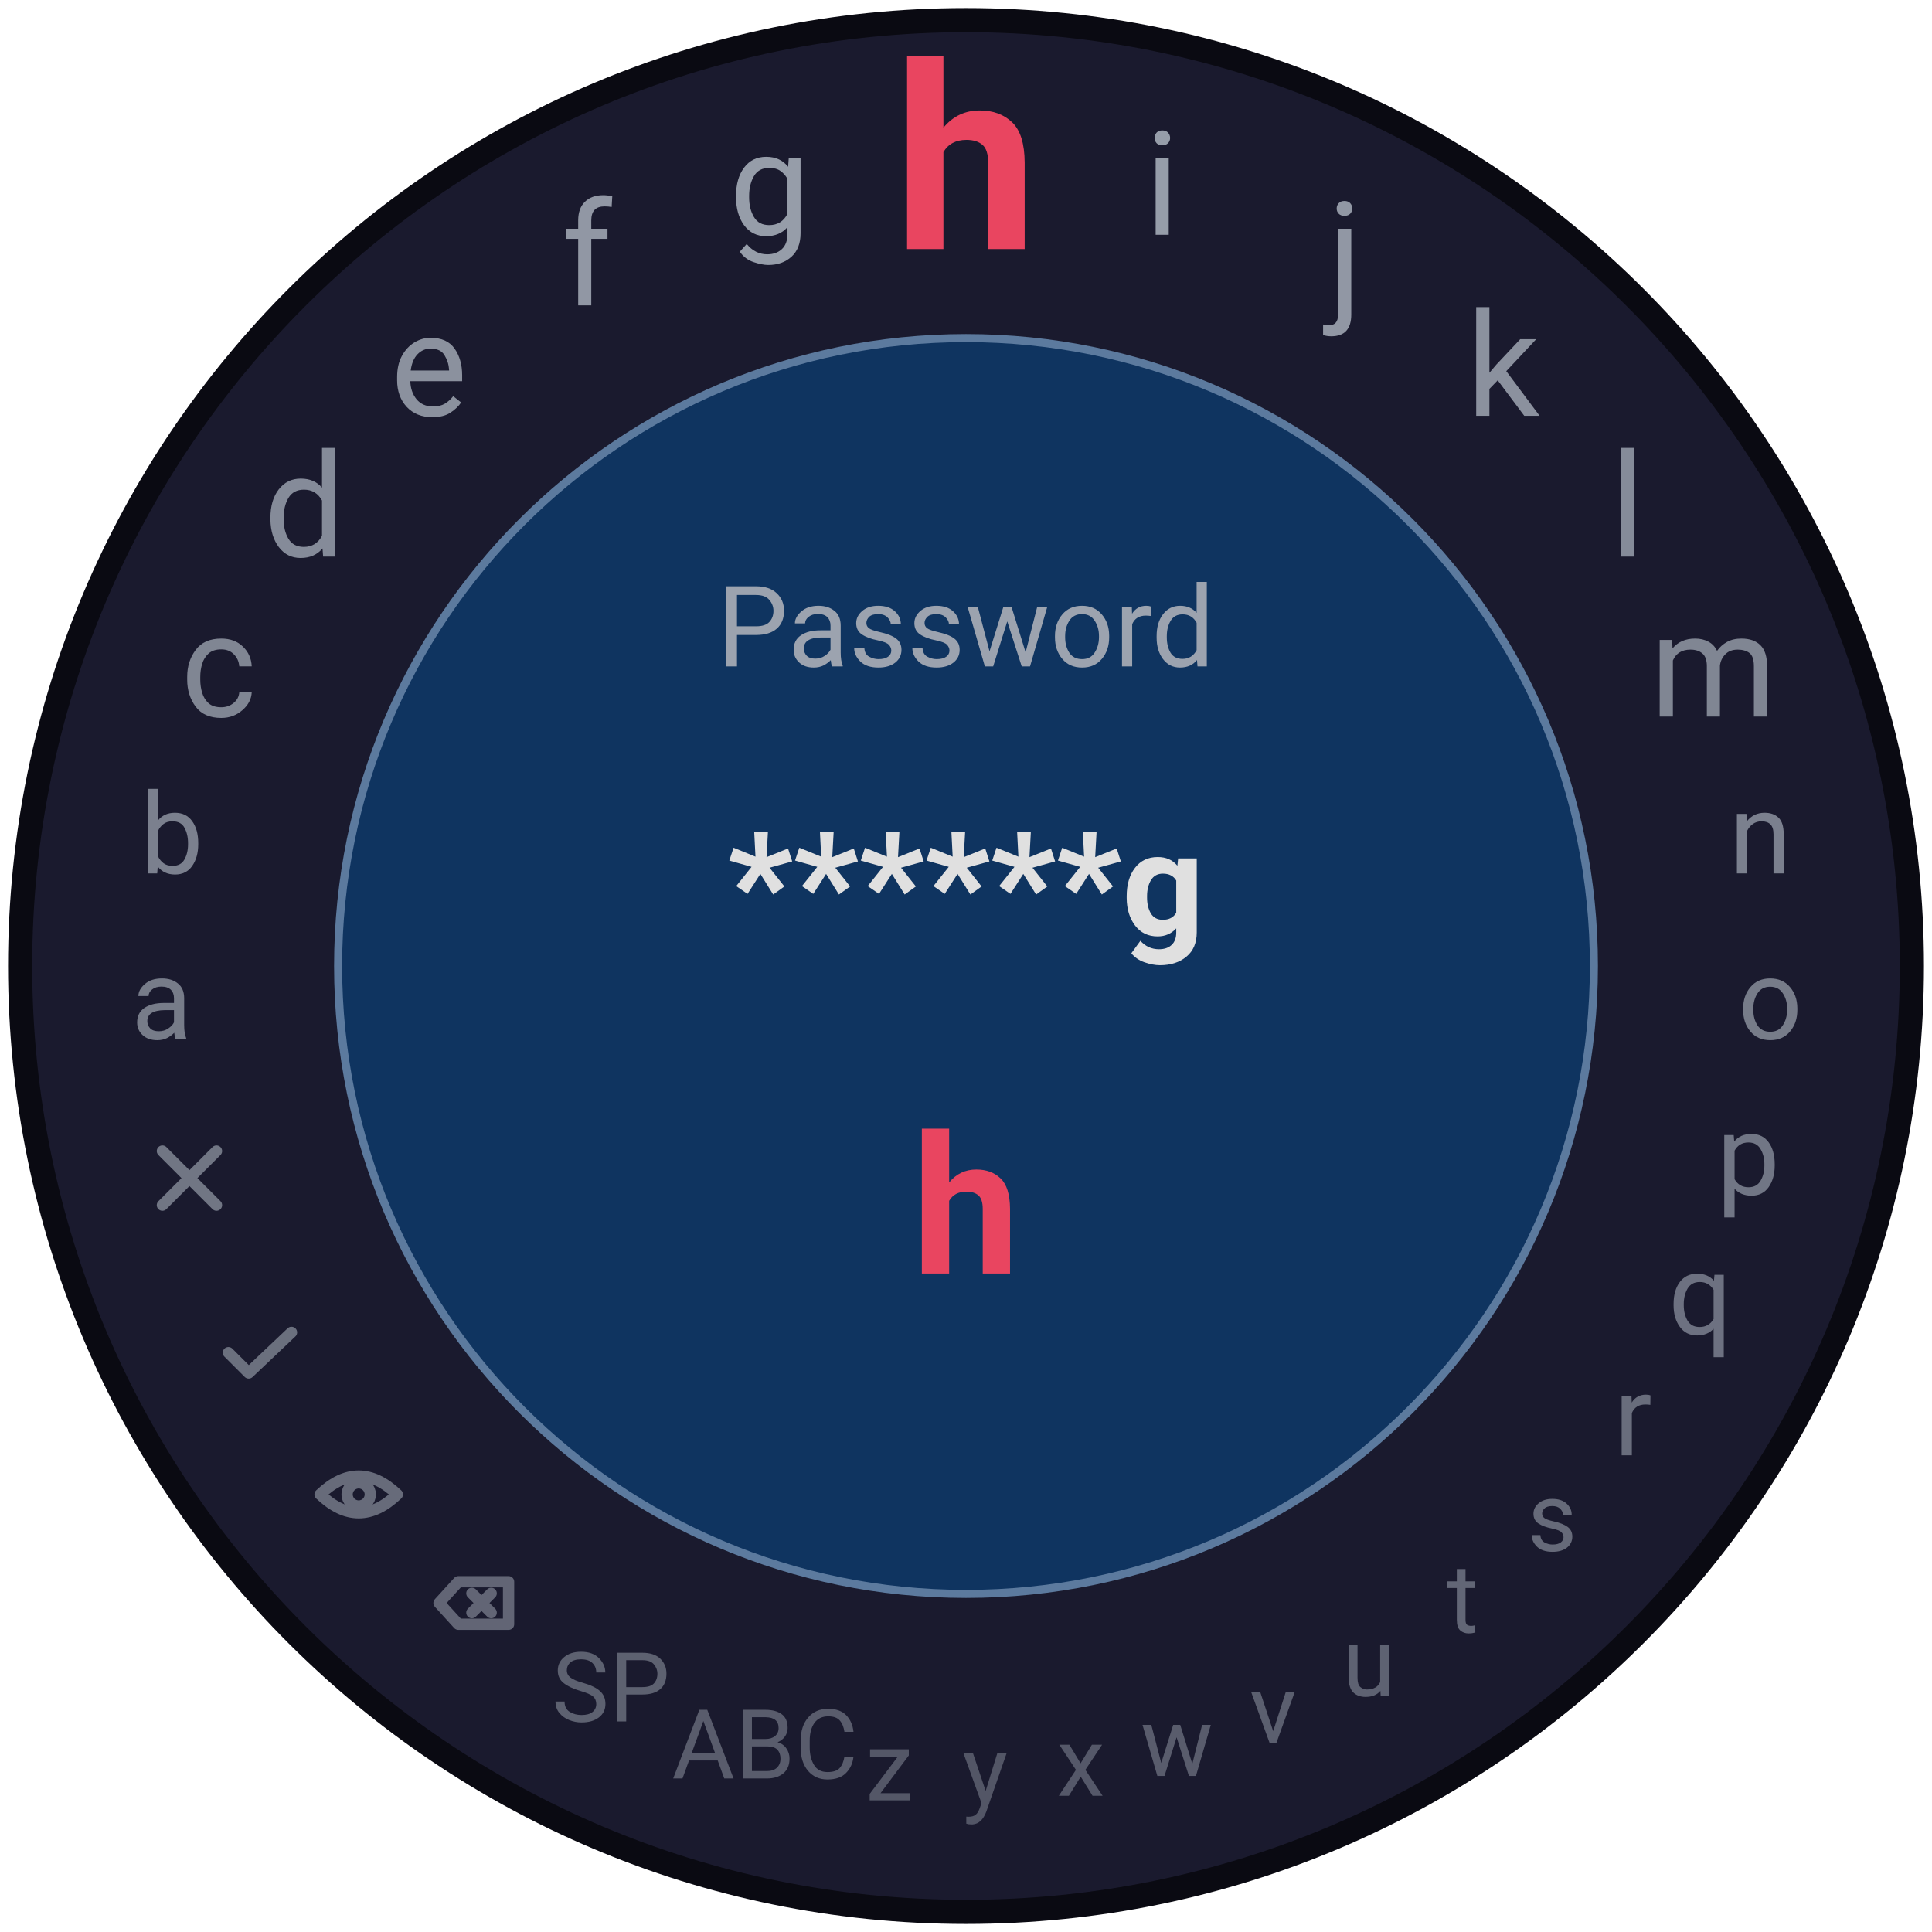
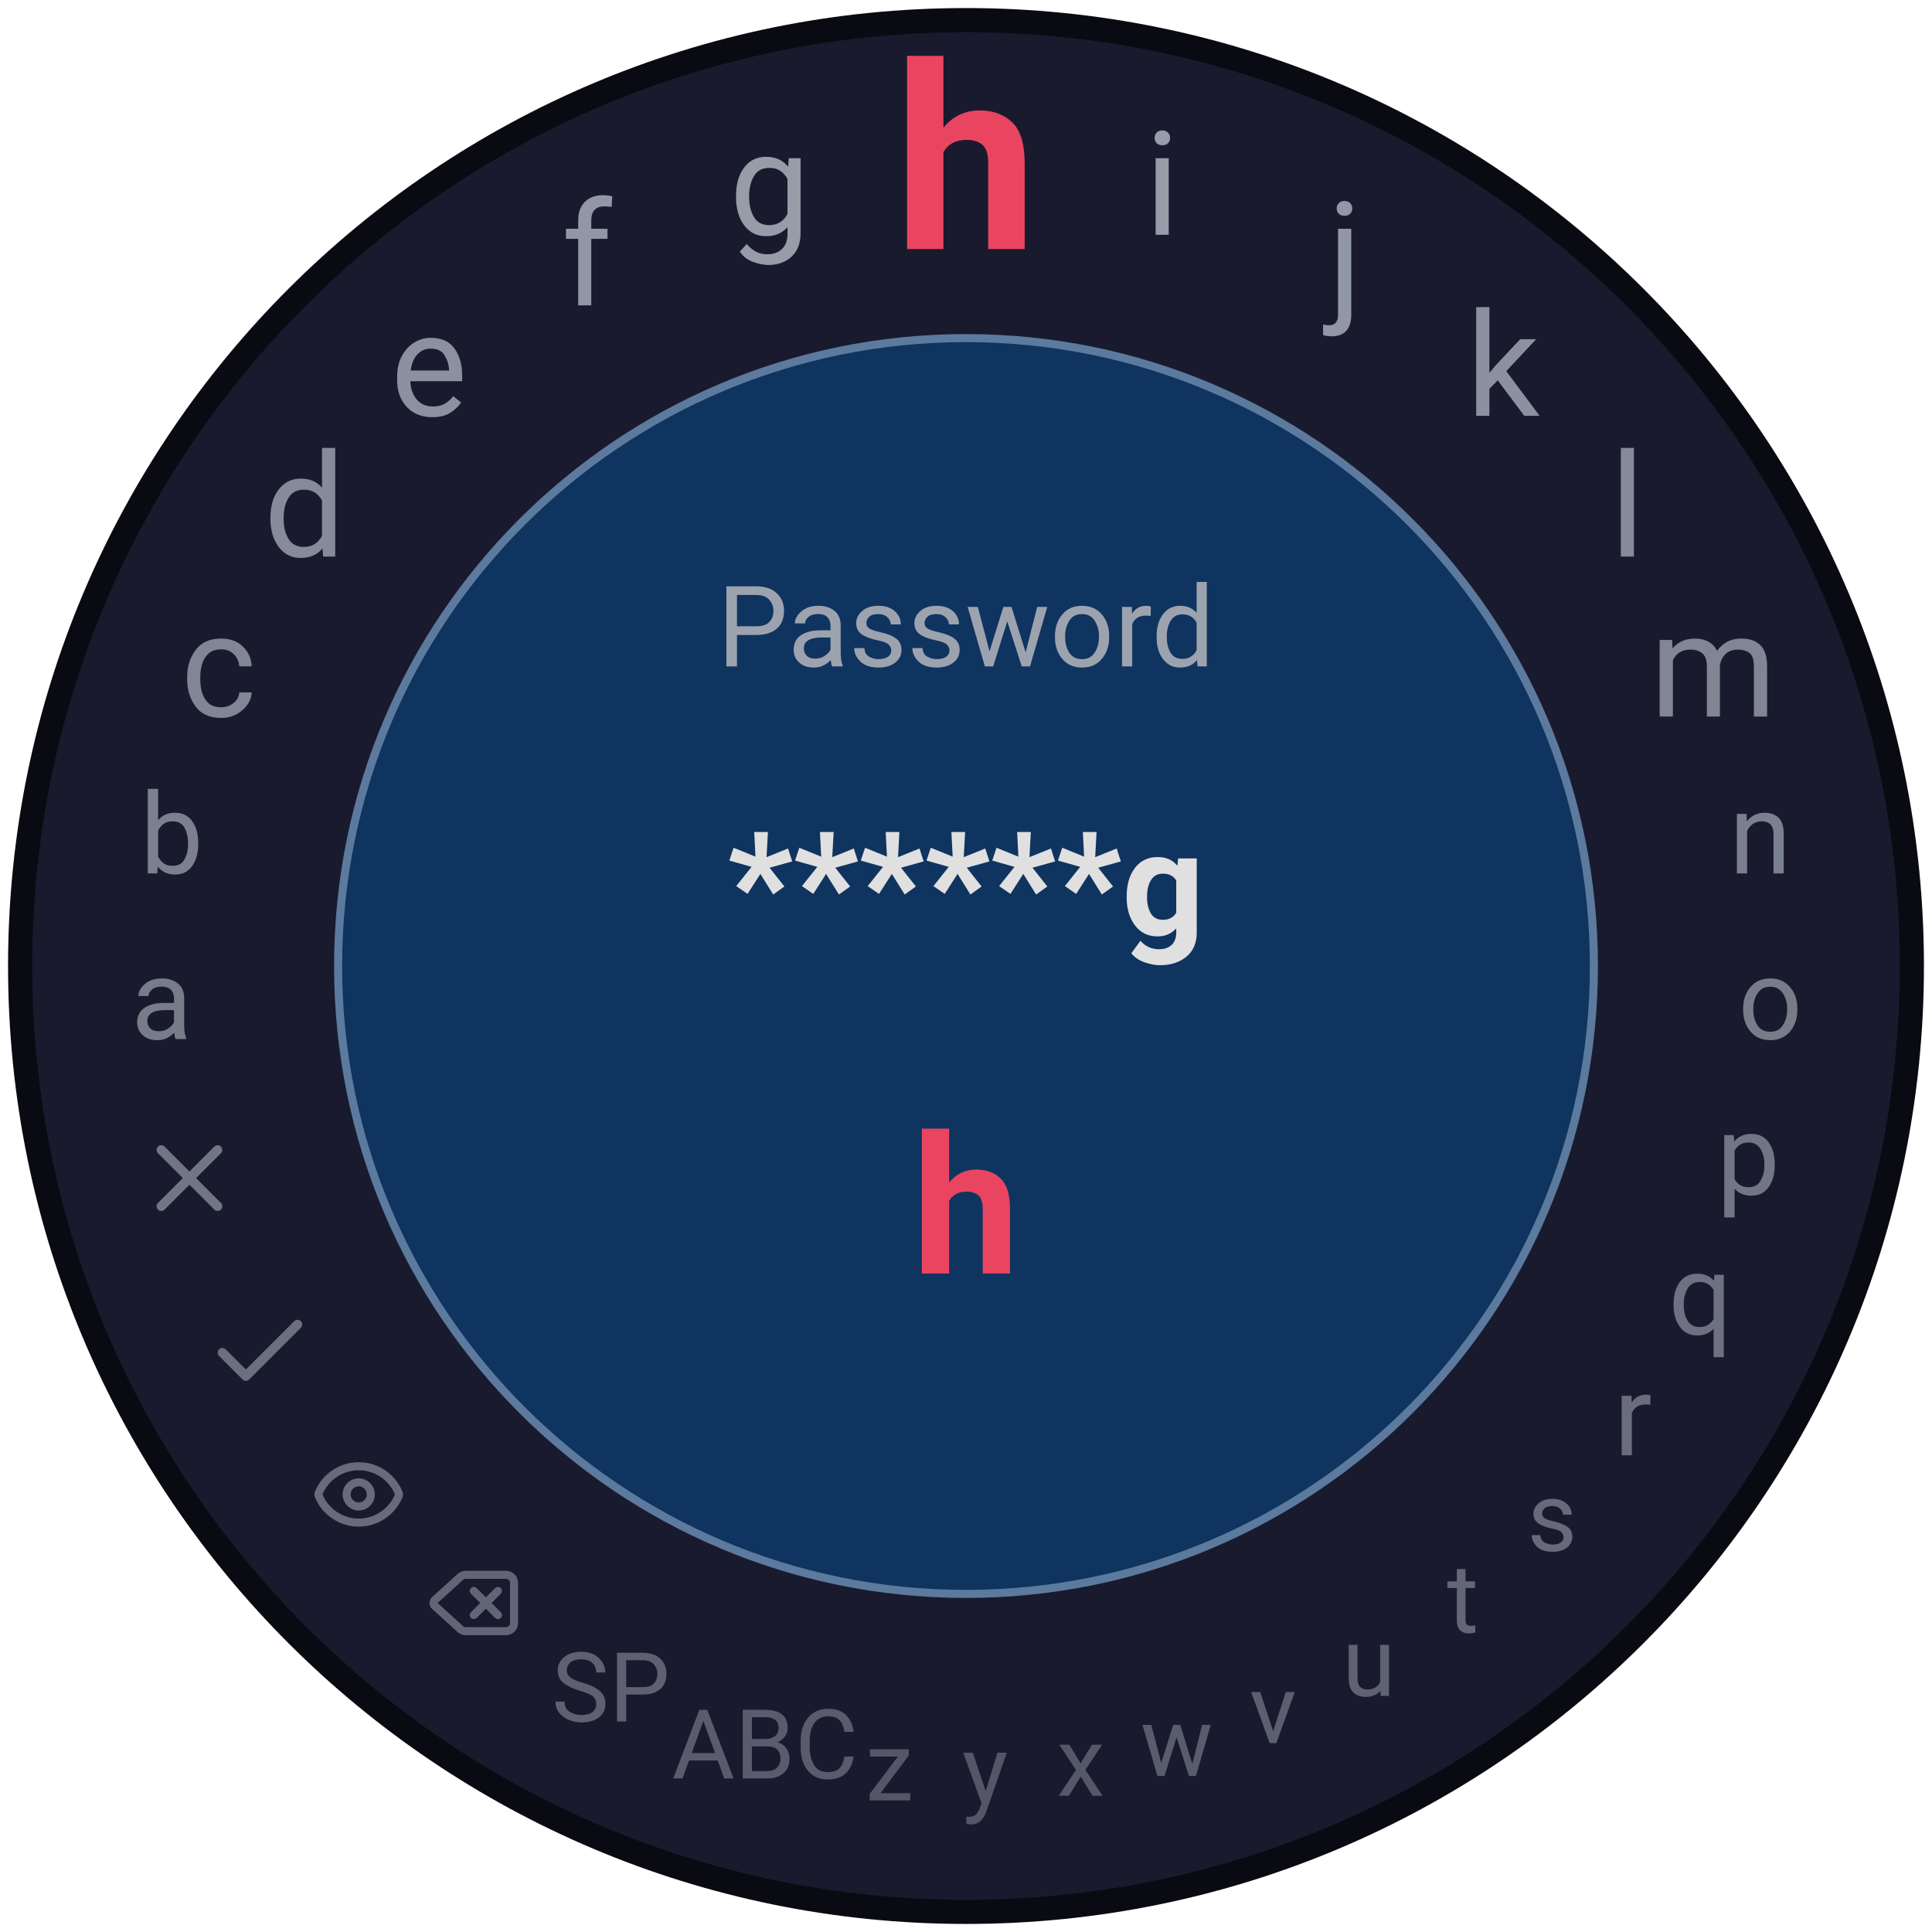
<svg xmlns="http://www.w3.org/2000/svg" viewBox="0 0 240 240" width="240" height="240">
  <circle cx="120" cy="120" r="119" fill="#0a0a12" />
  <circle cx="120" cy="120" r="116" fill="#1a1a2e" />
  <clipPath id="face">
    <circle cx="120" cy="120" r="116" />
  </clipPath>
  <g clip-path="url(#face)">
    <g opacity="0.708">
      <text x="20.092" y="124.291" font-family="Segoe UI, Roboto, Helvetica, Arial, sans-serif" font-size="14" font-weight="400" fill="#9ca3af" text-anchor="middle" dominant-baseline="central">a</text>
    </g>
    <g opacity="0.745">
      <text x="21.336" y="103.711" font-family="Segoe UI, Roboto, Helvetica, Arial, sans-serif" font-size="14" font-weight="400" fill="#9ca3af" text-anchor="middle" dominant-baseline="central">b</text>
    </g>
    <g opacity="0.785">
      <text x="27.153" y="82.86" font-family="Segoe UI, Roboto, Helvetica, Arial, sans-serif" font-size="18" font-weight="400" fill="#9ca3af" text-anchor="middle" dominant-baseline="central">c</text>
    </g>
    <g opacity="0.825">
      <text x="37.843" y="62.99" font-family="Segoe UI, Roboto, Helvetica, Arial, sans-serif" font-size="18" font-weight="400" fill="#9ca3af" text-anchor="middle" dominant-baseline="central">d</text>
    </g>
    <g opacity="0.868">
      <text x="53.292" y="45.501" font-family="Segoe UI, Roboto, Helvetica, Arial, sans-serif" font-size="18" font-weight="400" fill="#9ca3af" text-anchor="middle" dominant-baseline="central">e</text>
    </g>
    <g opacity="0.911">
      <text x="72.908" y="31.782" font-family="Segoe UI, Roboto, Helvetica, Arial, sans-serif" font-size="18" font-weight="400" fill="#9ca3af" text-anchor="middle" dominant-baseline="central">f</text>
    </g>
    <g opacity="0.955">
      <text x="95.626" y="23.016" font-family="Segoe UI, Roboto, Helvetica, Arial, sans-serif" font-size="18" font-weight="400" fill="#9ca3af" text-anchor="middle" dominant-baseline="central">g</text>
    </g>
    <g opacity="1.000">
      <text x="120" y="20" font-family="Segoe UI, Roboto, Helvetica, Arial, sans-serif" font-size="32" font-weight="600" fill="#e94560" text-anchor="middle" dominant-baseline="central">h</text>
    </g>
    <g opacity="0.955">
      <text x="144.374" y="23.016" font-family="Segoe UI, Roboto, Helvetica, Arial, sans-serif" font-size="18" font-weight="400" fill="#9ca3af" text-anchor="middle" dominant-baseline="central">i</text>
    </g>
    <g opacity="0.911">
      <text x="167.092" y="31.782" font-family="Segoe UI, Roboto, Helvetica, Arial, sans-serif" font-size="18" font-weight="400" fill="#9ca3af" text-anchor="middle" dominant-baseline="central">j</text>
    </g>
    <g opacity="0.868">
      <text x="186.708" y="45.501" font-family="Segoe UI, Roboto, Helvetica, Arial, sans-serif" font-size="18" font-weight="400" fill="#9ca3af" text-anchor="middle" dominant-baseline="central">k</text>
    </g>
    <g opacity="0.825">
      <text x="202.157" y="62.99" font-family="Segoe UI, Roboto, Helvetica, Arial, sans-serif" font-size="18" font-weight="400" fill="#9ca3af" text-anchor="middle" dominant-baseline="central">l</text>
    </g>
    <g opacity="0.785">
      <text x="212.847" y="82.86" font-family="Segoe UI, Roboto, Helvetica, Arial, sans-serif" font-size="18" font-weight="400" fill="#9ca3af" text-anchor="middle" dominant-baseline="central">m</text>
    </g>
    <g opacity="0.745">
      <text x="218.664" y="103.711" font-family="Segoe UI, Roboto, Helvetica, Arial, sans-serif" font-size="14" font-weight="400" fill="#9ca3af" text-anchor="middle" dominant-baseline="central">n</text>
    </g>
    <g opacity="0.708">
      <text x="219.908" y="124.291" font-family="Segoe UI, Roboto, Helvetica, Arial, sans-serif" font-size="14" font-weight="400" fill="#9ca3af" text-anchor="middle" dominant-baseline="central">o</text>
    </g>
    <g opacity="0.673">
      <text x="217.174" y="143.606" font-family="Segoe UI, Roboto, Helvetica, Arial, sans-serif" font-size="14" font-weight="400" fill="#9ca3af" text-anchor="middle" dominant-baseline="central">p</text>
    </g>
    <g opacity="0.639">
      <text x="211.222" y="160.97" font-family="Segoe UI, Roboto, Helvetica, Arial, sans-serif" font-size="14" font-weight="400" fill="#9ca3af" text-anchor="middle" dominant-baseline="central">q</text>
    </g>
    <g opacity="0.608">
      <text x="202.852" y="175.995" font-family="Segoe UI, Roboto, Helvetica, Arial, sans-serif" font-size="14" font-weight="400" fill="#9ca3af" text-anchor="middle" dominant-baseline="central">r</text>
    </g>
    <g opacity="0.579">
      <text x="192.809" y="188.548" font-family="Segoe UI, Roboto, Helvetica, Arial, sans-serif" font-size="12" font-weight="400" fill="#9ca3af" text-anchor="middle" dominant-baseline="central">s</text>
    </g>
    <g opacity="0.552">
      <text x="181.716" y="198.684" font-family="Segoe UI, Roboto, Helvetica, Arial, sans-serif" font-size="12" font-weight="400" fill="#9ca3af" text-anchor="middle" dominant-baseline="central">t</text>
    </g>
    <g opacity="0.526">
      <text x="170.053" y="206.572" font-family="Segoe UI, Roboto, Helvetica, Arial, sans-serif" font-size="12" font-weight="400" fill="#9ca3af" text-anchor="middle" dominant-baseline="central">u</text>
    </g>
    <g opacity="0.502">
      <text x="158.145" y="212.439" font-family="Segoe UI, Roboto, Helvetica, Arial, sans-serif" font-size="12" font-weight="400" fill="#9ca3af" text-anchor="middle" dominant-baseline="central">v</text>
    </g>
    <g opacity="0.479">
      <text x="146.186" y="216.511" font-family="Segoe UI, Roboto, Helvetica, Arial, sans-serif" font-size="12" font-weight="400" fill="#9ca3af" text-anchor="middle" dominant-baseline="central">w</text>
    </g>
    <g opacity="0.457">
      <text x="134.259" y="218.978" font-family="Segoe UI, Roboto, Helvetica, Arial, sans-serif" font-size="12" font-weight="400" fill="#9ca3af" text-anchor="middle" dominant-baseline="central">x</text>
    </g>
    <g opacity="0.436">
      <text x="122.375" y="219.972" font-family="Segoe UI, Roboto, Helvetica, Arial, sans-serif" font-size="12" font-weight="400" fill="#9ca3af" text-anchor="middle" dominant-baseline="central">y</text>
    </g>
    <g opacity="0.449">
      <text x="110.498" y="219.548" font-family="Segoe UI, Roboto, Helvetica, Arial, sans-serif" font-size="12" font-weight="400" fill="#9ca3af" text-anchor="middle" dominant-baseline="central">z</text>
    </g>
    <g opacity="0.477">
      <text x="95.009" y="216.827" font-family="Segoe UI, Roboto, Helvetica, Arial, sans-serif" font-size="12" font-weight="400" fill="#9ca3af" text-anchor="middle" dominant-baseline="central">ABC</text>
    </g>
    <g opacity="0.514">
      <text x="75.886" y="209.744" font-family="Segoe UI, Roboto, Helvetica, Arial, sans-serif" font-size="12" font-weight="400" fill="#9ca3af" text-anchor="middle" dominant-baseline="central">SP</text>
    </g>
    <g opacity="0.550">
-       <path d="M56.937 196.49 h6.24 v5.28 h-6.24 l-2.4 -2.64 z" stroke="#9ca3af" stroke-width="1.4" fill="none" stroke-linecap="round" stroke-linejoin="round" />
-       <path d="M58.617 197.93 l2.4 2.4 M61.017 197.93 l-2.4 2.4" stroke="#9ca3af" stroke-width="1.4" fill="none" stroke-linecap="round" stroke-linejoin="round" />
+       <g transform="translate(52.8566 193.13) scale(0.5)" fill="none" stroke="#9ca3af" stroke-width="2" stroke-linecap="round" stroke-linejoin="round">
+         <path d="M10 5a2 2 0 0 0-1.344.519l-6.328 5.74a1 1 0 0 0 0 1.481l6.328 5.741A2 2 0 0 0 10 19h10a2 2 0 0 0 2-2V7a2 2 0 0 0-2-2z" />
+         <path d="m12 9 6 6" />
+         <path d="m18 9-6 6" />
+       </g>
    </g>
    <g opacity="0.586">
-       <path d="M39.76 185.642 q4.8 -4.56 9.6 0 q-4.8 4.56 -9.6 0" stroke="#9ca3af" stroke-width="1.4" fill="none" stroke-linecap="round" stroke-linejoin="round" />
-       <circle cx="44.56" cy="185.642" r="1.44" fill="none" stroke="#9ca3af" stroke-width="1.4" />
+       <g transform="translate(38.56 179.642) scale(0.5)" fill="none" stroke="#9ca3af" stroke-width="2" stroke-linecap="round" stroke-linejoin="round">
+         <path d="M2.062 12.348a1 1 0 0 1 0-.696 10.75 10.75 0 0 1 19.876 0 1 1 0 0 1 0 .696 10.75 10.75 0 0 1-19.876 0" />
+         <circle cx="12" cy="12" r="3" />
+       </g>
    </g>
    <g opacity="0.625">
-       <path d="M28.372 168.034 l2.52 2.52 l5.32 -5.04" stroke="#9ca3af" stroke-width="1.4" fill="none" stroke-linecap="round" stroke-linejoin="round" />
+       <g transform="translate(25.2918 161.034) scale(0.583333)" fill="none" stroke="#9ca3af" stroke-width="2" stroke-linecap="round" stroke-linejoin="round">
+         <path d="M20 6 9 17l-5-5" />
+       </g>
    </g>
    <g opacity="0.667">
-       <path d="M20.174 142.988 l6.72 6.72 M26.893 142.988 l-6.72 6.72" stroke="#9ca3af" stroke-width="1.4" fill="none" stroke-linecap="round" stroke-linejoin="round" />
+       <g transform="translate(16.5335 139.348) scale(0.583333)" fill="none" stroke="#9ca3af" stroke-width="2" stroke-linecap="round" stroke-linejoin="round">
+         <path d="M18 6 6 18" />
+         <path d="m6 6 12 12" />
+       </g>
    </g>
    <circle cx="120" cy="120" r="78" fill="#0f3460" stroke="#5c7a9e" stroke-width="1" />
    <text x="120" y="78" font-family="Segoe UI, Roboto, Helvetica, Arial, sans-serif" font-size="14" font-weight="400" fill="#9ca3af" text-anchor="middle" dominant-baseline="central">Password</text>
    <text x="120" y="110" font-family="Segoe UI, Roboto, Helvetica, Arial, sans-serif" font-size="18" font-weight="600" fill="#e0e0e0" text-anchor="middle" dominant-baseline="central">******g</text>
    <text x="120" y="150" font-family="Segoe UI, Roboto, Helvetica, Arial, sans-serif" font-size="24" font-weight="700" fill="#e94560" text-anchor="middle" dominant-baseline="central">h</text>
  </g>
</svg>
